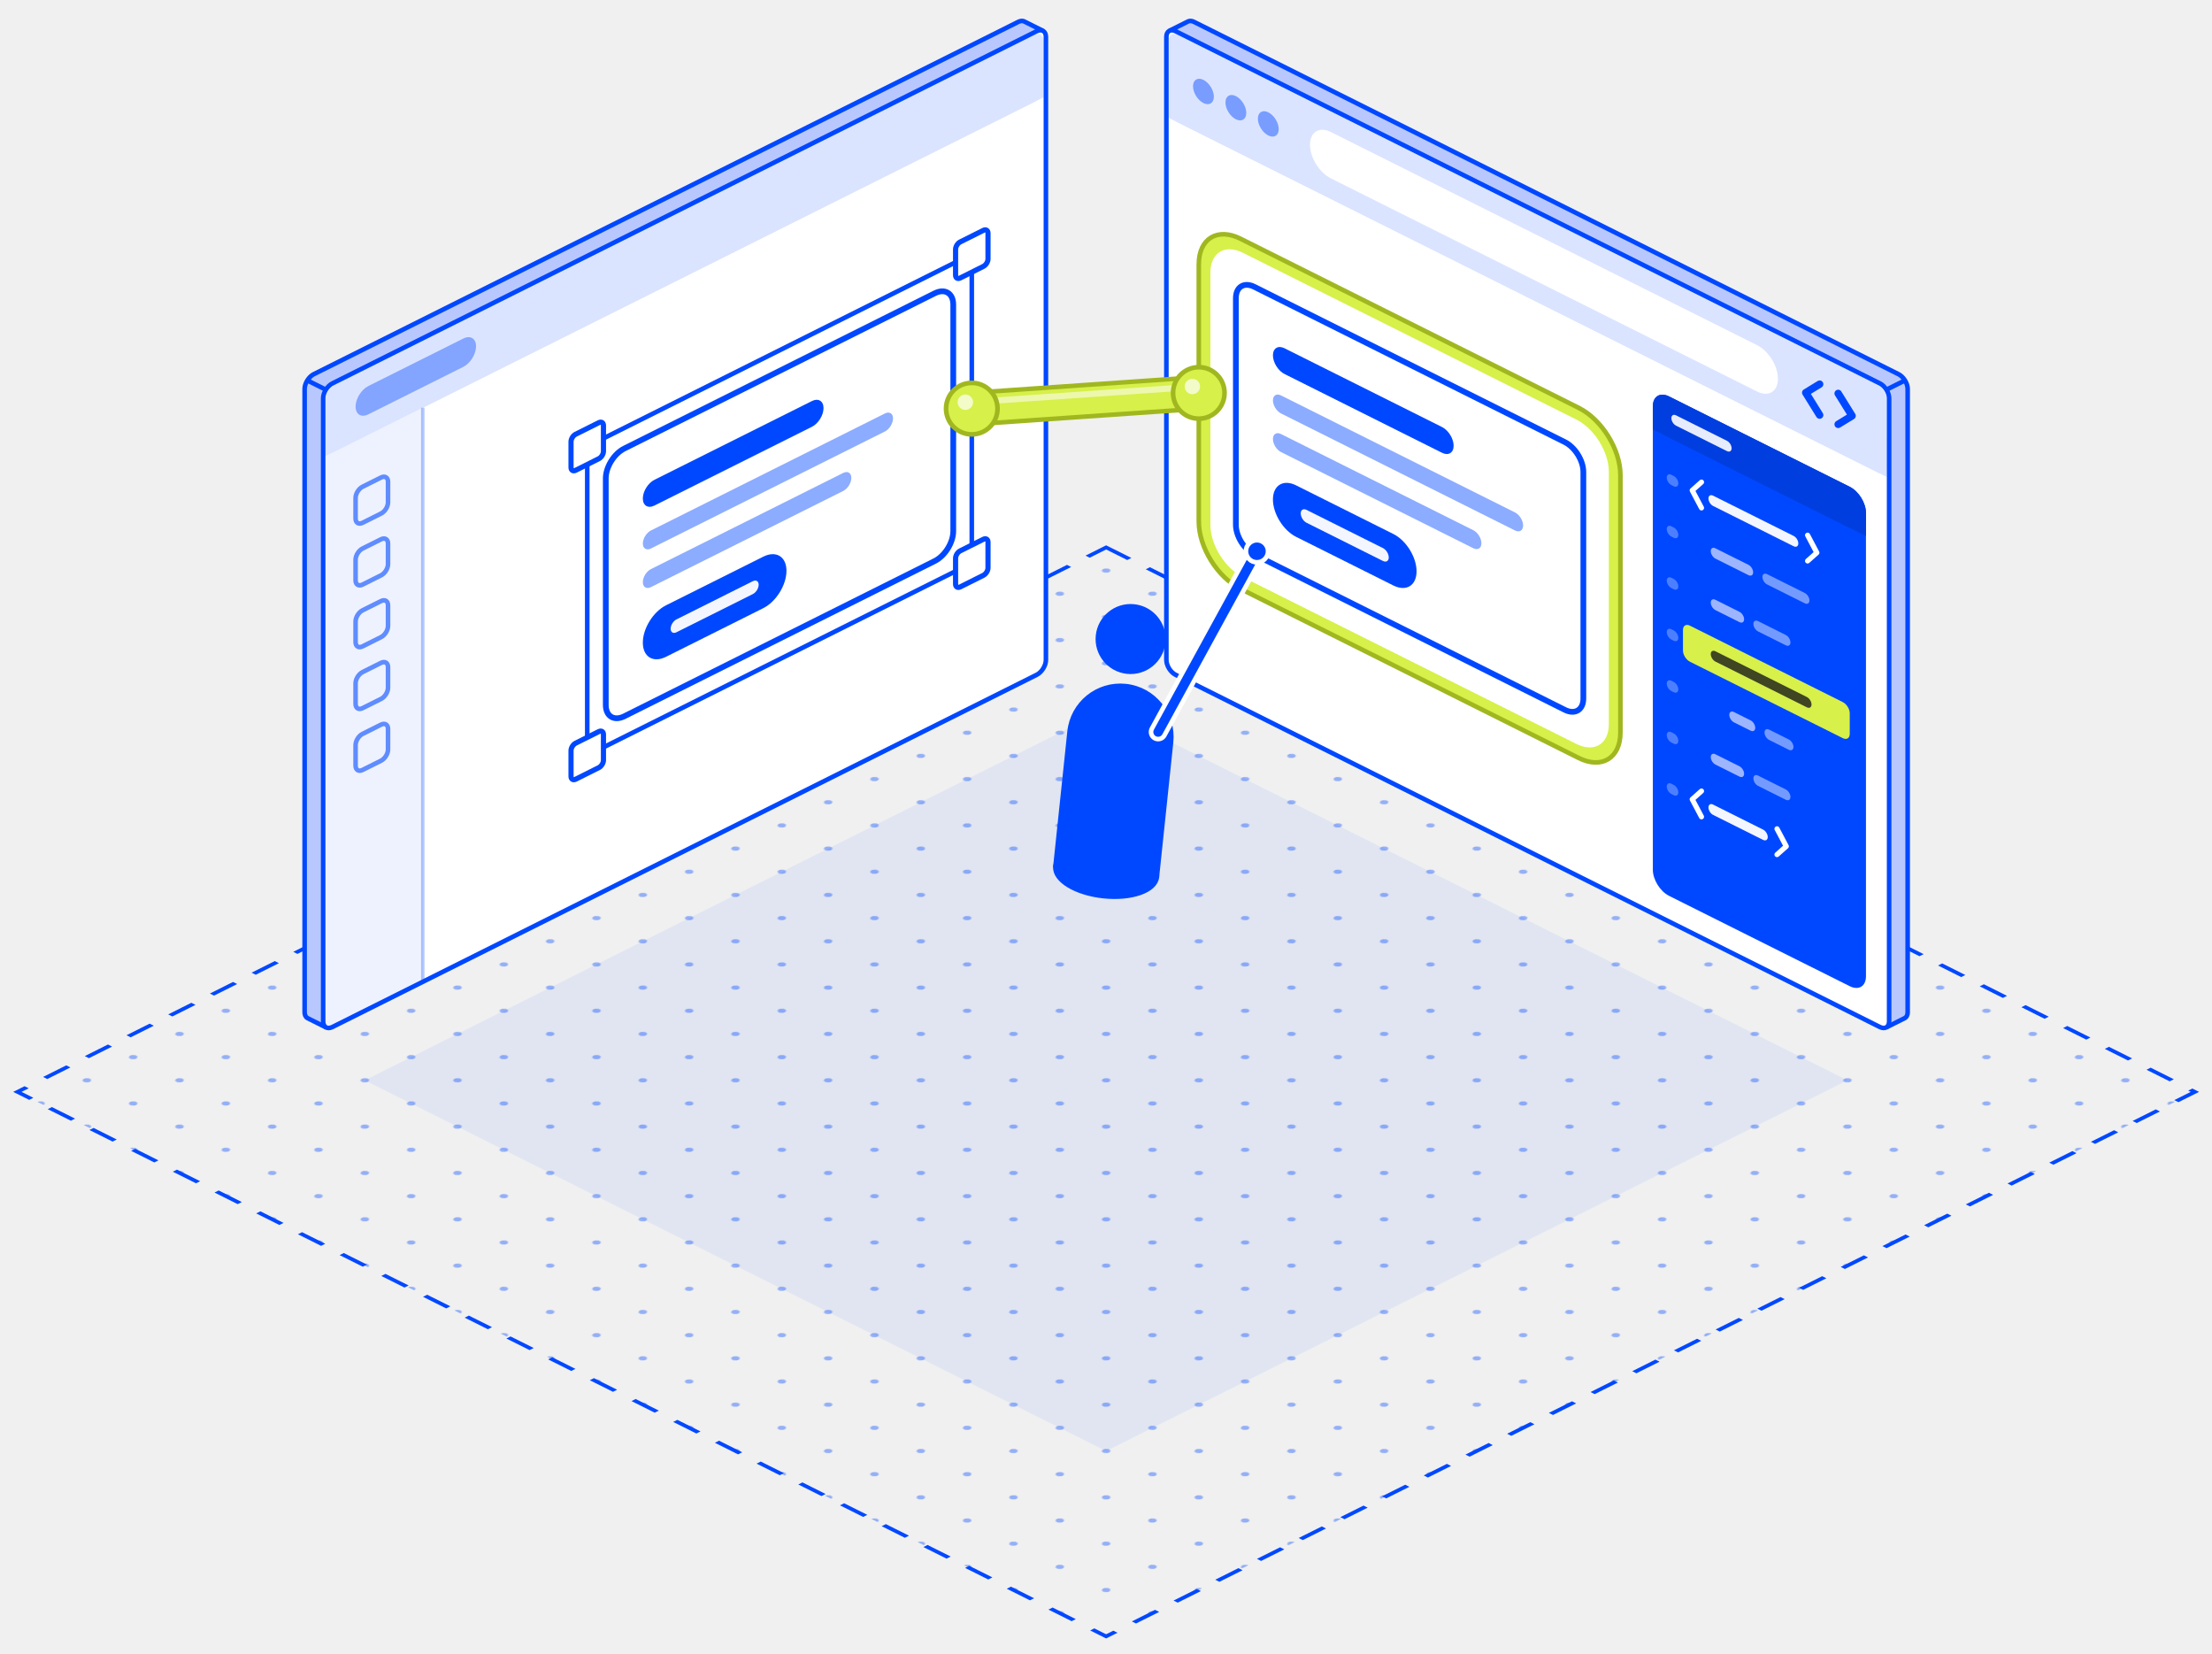
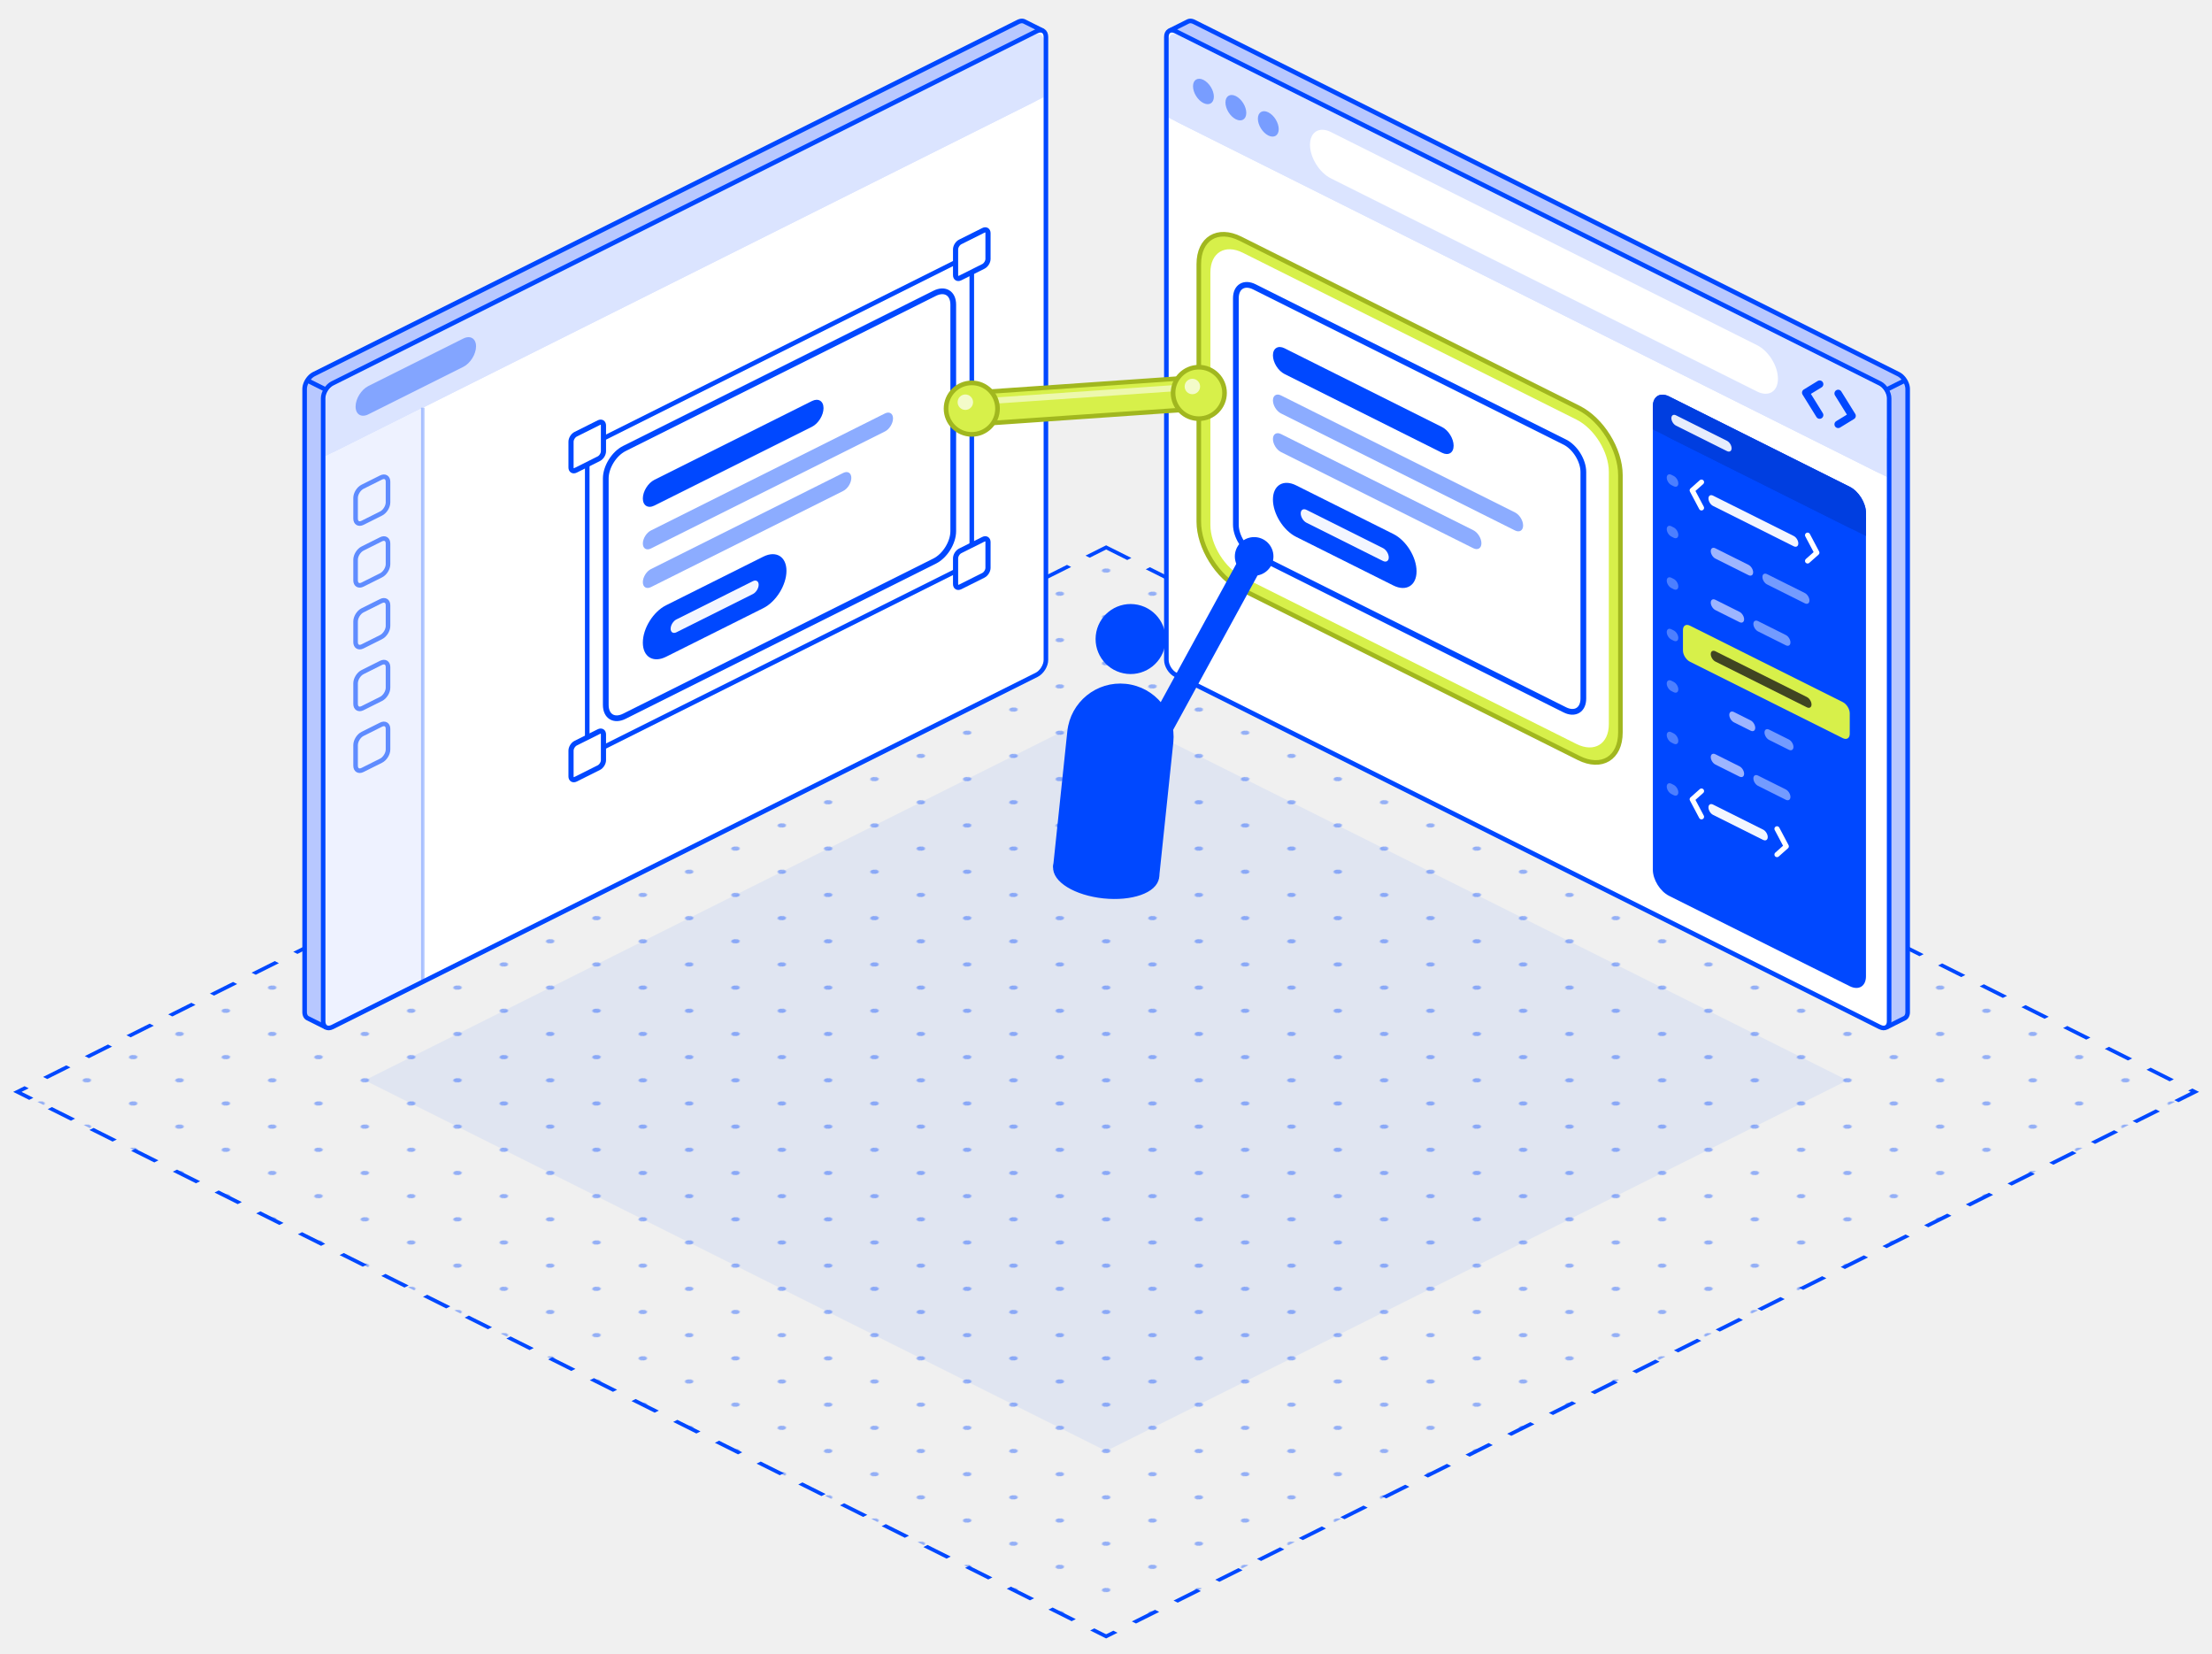
<svg xmlns="http://www.w3.org/2000/svg" width="772" height="577" viewBox="24.1 133.3 771.7 576.8" role="img" aria-label="Isometric illustration for Design Engineering. Two upright screens meet at a corner like the inside of an open box, over a dotted floor. The left one is a design tool with a layers list and, on its canvas, a card selected with handles at its corners. The right one is a browser showing the same card, running, ringed in lime with space around it, and beside it a blue code panel with a dark top strip: the same card written as code, with one line in lime. A short lime rod joins the two cards, with a small gap between the two screens at the corner. A solid blue Tcules person stands at the corner between them, leaning toward the browser with a fingertip on the running card." style="display: block">
  <style>.sm rect,.sm path,.sm circle{vector-effect:non-scaling-stroke}</style>
  <g transform="translate(410 410) scale(0.898) translate(-410.0 -359.5)">
    <defs>
      <pattern id="floorDots" width="20" height="20" patternUnits="userSpaceOnUse">
        <circle cx="10" cy="10" r="1.3" fill="#0048FF" fill-opacity="0.38" />
      </pattern>
      <linearGradient id="bodyShade" x1="0" y1="0" x2="1" y2="0">
        <stop offset="0" stop-color="#FFFFFF" />
        <stop offset="0.45" stop-color="#FFFFFF" />
        <stop offset="1" stop-color="#B8C8FF" />
      </linearGradient>
      <radialGradient id="headShade" cx="0.38" cy="0.32" r="0.75">
        <stop offset="0" stop-color="#FFFFFF" />
        <stop offset="0.55" stop-color="#EEF2FF" />
        <stop offset="1" stop-color="#B8C8FF" />
      </radialGradient>
    </defs>
    <g transform="matrix(0.9 0.45 -0.9 0.45 410.0 264.0)">
      <rect width="470" height="470" fill="url(#floorDots)" />
      <rect width="470" height="470" fill="none" stroke="#0048FF" stroke-width="1.8" stroke-dasharray="10 8" />
      <rect x="70" y="70" width="320" height="320" fill="#0048FF" fill-opacity="0.07" />
    </g>
    <g class="sm" transform="matrix(0.9 -0.45 0 1 98.6 198.5)">
      <rect width="312" height="250" rx="4" fill="#B8C8FF" />
    </g>
    <g class="sm" transform="matrix(0.9 -0.45 0 1 99.1 198.7)">
      <rect width="312" height="250" rx="4" fill="#B8C8FF" />
    </g>
    <g class="sm" transform="matrix(0.9 -0.45 0 1 99.5 199.0)">
      <rect width="312" height="250" rx="4" fill="#B8C8FF" />
    </g>
    <g class="sm" transform="matrix(0.9 -0.45 0 1 100.0 199.2)">
      <rect width="312" height="250" rx="4" fill="#B8C8FF" />
    </g>
    <g class="sm" transform="matrix(0.9 -0.45 0 1 100.4 199.4)">
      <rect width="312" height="250" rx="4" fill="#B8C8FF" />
    </g>
    <g class="sm" transform="matrix(0.9 -0.45 0 1 100.9 199.6)">
      <rect width="312" height="250" rx="4" fill="#B8C8FF" />
    </g>
    <g class="sm" transform="matrix(0.9 -0.45 0 1 101.3 199.9)">
      <rect width="312" height="250" rx="4" fill="#B8C8FF" />
    </g>
    <g class="sm" transform="matrix(0.9 -0.45 0 1 101.8 200.1)">
      <rect width="312" height="250" rx="4" fill="#B8C8FF" />
    </g>
    <g class="sm" transform="matrix(0.9 -0.45 0 1 102.2 200.3)">
      <rect width="312" height="250" rx="4" fill="#B8C8FF" />
    </g>
    <g class="sm" transform="matrix(0.9 -0.45 0 1 102.7 200.5)">
      <rect width="312" height="250" rx="4" fill="#B8C8FF" />
    </g>
    <g class="sm" transform="matrix(0.9 -0.45 0 1 103.1 200.8)">
      <rect width="312" height="250" rx="4" fill="#B8C8FF" />
    </g>
    <g class="sm" transform="matrix(0.9 -0.45 0 1 103.6 201.0)">
      <rect width="312" height="250" rx="4" fill="#B8C8FF" />
    </g>
    <g class="sm" transform="matrix(0.9 -0.45 0 1 104.0 201.2)">
      <rect width="312" height="250" rx="4" fill="#B8C8FF" />
    </g>
    <g class="sm" transform="matrix(0.9 -0.45 0 1 104.5 201.4)">
      <rect width="312" height="250" rx="4" fill="#B8C8FF" />
    </g>
    <g class="sm" transform="matrix(0.9 -0.45 0 1 104.9 201.7)">
      <rect width="312" height="250" rx="4" fill="#B8C8FF" />
    </g>
    <g class="sm" transform="matrix(0.9 -0.45 0 1 105.4 201.9)">
      <rect width="312" height="250" rx="4" fill="#B8C8FF" />
    </g>
    <path d="M106.99 450.48 L99.79 446.88 L99.62 446.78 L99.47 446.67 L99.32 446.54 L99.19 446.40 L99.07 446.24 L98.96 446.06 L98.87 445.88 L98.79 445.67 L98.72 445.46 L98.67 445.24 L98.63 445.00 L98.61 444.75 L98.60 444.50 L98.60 202.50 L98.61 202.23 L98.63 201.96 L98.67 201.69 L98.72 201.40 L98.79 201.12 L98.87 200.83 L98.97 200.55 L99.08 200.26 L99.21 199.97 L99.34 199.69 L99.49 199.42 L99.65 199.14 L99.83 198.88 L100.01 198.62 L100.20 198.37 L100.40 198.14 L100.61 197.91 L100.82 197.69 L101.04 197.49 L101.27 197.30 L101.50 197.13 L101.73 196.97 L101.96 196.83 L102.20 196.70 L375.80 59.90 L376.02 59.80 L376.24 59.71 L376.46 59.64 L376.67 59.58 L376.88 59.54 L377.09 59.52 L377.29 59.51 L377.49 59.52 L377.68 59.55 L377.86 59.59 L378.04 59.65 L378.21 59.72 L385.41 63.32" fill="none" stroke="#0048FF" stroke-width="1.60" vector-effect="non-scaling-stroke" stroke-linecap="butt" stroke-linejoin="round" data-polish="slab-outline" />
    <path d="M106.85 202.74 L99.65 199.14" fill="none" stroke="#0048FF" stroke-width="1.60" vector-effect="non-scaling-stroke" stroke-linecap="butt" stroke-linejoin="round" data-polish="slab-crease" />
    <g class="sm" transform="matrix(0.9 -0.45 0 1 105.8 202.1)">
      <rect width="312" height="250" rx="4" fill="#FFFFFF" stroke-width="1.6" />
      <rect x="1" y="1" width="310" height="26" rx="4" fill="#DBE4FF" />
      <rect x="1" y="16" width="310" height="11" fill="#DBE4FF" />
      <rect x="14" y="8" width="52" height="11" rx="5.5" fill="#0048FF" fill-opacity="0.4" />
      <rect x="1" y="27" width="42" height="222" fill="#EEF2FF" />
      <path d="M43 27 V250" stroke="#0048FF" stroke-opacity="0.3" stroke-width="1.2" />
      <rect x="14" y="46" width="14" height="14" rx="3" fill="none" stroke="#0048FF" stroke-opacity="0.6" stroke-width="1.6" />
      <rect x="14" y="70" width="14" height="14" rx="3" fill="none" stroke="#0048FF" stroke-opacity="0.6" stroke-width="1.6" />
      <rect x="14" y="94" width="14" height="14" rx="3" fill="none" stroke="#0048FF" stroke-opacity="0.6" stroke-width="1.6" />
      <rect x="14" y="118" width="14" height="14" rx="3" fill="none" stroke="#0048FF" stroke-opacity="0.6" stroke-width="1.6" />
      <rect x="14" y="142" width="14" height="14" rx="3" fill="none" stroke="#0048FF" stroke-opacity="0.6" stroke-width="1.6" />
      <rect x="122" y="82" width="150" height="104" rx="8" fill="#FFFFFF" stroke="#0048FF" stroke-width="2" />
      <rect x="138.0" y="100.0" width="78.0" height="10.0" rx="5.00" fill="#0048FF" fill-opacity="1" />
      <rect x="138.0" y="119.0" width="108.0" height="7.0" rx="3.50" fill="#0048FF" fill-opacity="0.45" />
      <rect x="138.0" y="134.0" width="90.0" height="7.0" rx="3.50" fill="#0048FF" fill-opacity="0.45" />
      <rect x="138" y="151" width="62" height="20" rx="10" fill="#0048FF" />
      <rect x="150.0" y="158.5" width="38.0" height="5.0" rx="2.50" fill="#FFFFFF" fill-opacity="0.95" />
      <rect x="114" y="74" width="166" height="120" fill="none" stroke="#0048FF" stroke-width="1.6" />
      <rect x="107" y="67" width="14" height="14" rx="2" fill="#FFFFFF" stroke="#0048FF" stroke-width="1.8" />
      <rect x="273" y="67" width="14" height="14" rx="2" fill="#FFFFFF" stroke="#0048FF" stroke-width="1.8" />
      <rect x="107" y="187" width="14" height="14" rx="2" fill="#FFFFFF" stroke="#0048FF" stroke-width="1.8" />
      <rect x="273" y="187" width="14" height="14" rx="2" fill="#FFFFFF" stroke="#0048FF" stroke-width="1.8" />
      <rect width="312" height="250" rx="4" stroke="#0048FF" stroke-width="1.60" data-i="20" fill="none" vector-effect="non-scaling-stroke" data-polish="front-outline" />
    </g>
    <g class="sm" transform="matrix(0.9 0.45 0 1 440.6 58.1)">
      <rect width="312" height="250" rx="4" fill="#B8C8FF" />
    </g>
    <g class="sm" transform="matrix(0.9 0.45 0 1 440.1 58.3)">
      <rect width="312" height="250" rx="4" fill="#B8C8FF" />
    </g>
    <g class="sm" transform="matrix(0.9 0.45 0 1 439.7 58.5)">
      <rect width="312" height="250" rx="4" fill="#B8C8FF" />
    </g>
    <g class="sm" transform="matrix(0.9 0.45 0 1 439.2 58.8)">
      <rect width="312" height="250" rx="4" fill="#B8C8FF" />
    </g>
    <g class="sm" transform="matrix(0.9 0.45 0 1 438.8 59.0)">
      <rect width="312" height="250" rx="4" fill="#B8C8FF" />
    </g>
    <g class="sm" transform="matrix(0.9 0.45 0 1 438.3 59.2)">
      <rect width="312" height="250" rx="4" fill="#B8C8FF" />
    </g>
    <g class="sm" transform="matrix(0.9 0.45 0 1 437.9 59.4)">
      <rect width="312" height="250" rx="4" fill="#B8C8FF" />
    </g>
    <g class="sm" transform="matrix(0.9 0.45 0 1 437.4 59.7)">
      <rect width="312" height="250" rx="4" fill="#B8C8FF" />
    </g>
    <g class="sm" transform="matrix(0.9 0.45 0 1 437.0 59.9)">
      <rect width="312" height="250" rx="4" fill="#B8C8FF" />
    </g>
    <g class="sm" transform="matrix(0.9 0.45 0 1 436.5 60.1)">
      <rect width="312" height="250" rx="4" fill="#B8C8FF" />
    </g>
    <g class="sm" transform="matrix(0.9 0.45 0 1 436.1 60.3)">
      <rect width="312" height="250" rx="4" fill="#B8C8FF" />
    </g>
    <g class="sm" transform="matrix(0.9 0.45 0 1 435.6 60.6)">
      <rect width="312" height="250" rx="4" fill="#B8C8FF" />
    </g>
    <g class="sm" transform="matrix(0.9 0.45 0 1 435.2 60.8)">
      <rect width="312" height="250" rx="4" fill="#B8C8FF" />
    </g>
    <g class="sm" transform="matrix(0.9 0.45 0 1 434.8 61.0)">
      <rect width="312" height="250" rx="4" fill="#B8C8FF" />
    </g>
    <g class="sm" transform="matrix(0.9 0.45 0 1 434.3 61.2)">
      <rect width="312" height="250" rx="4" fill="#B8C8FF" />
    </g>
    <g class="sm" transform="matrix(0.9 0.45 0 1 433.8 61.5)">
      <rect width="312" height="250" rx="4" fill="#B8C8FF" />
    </g>
    <path d="M434.59 63.32 L441.79 59.72 L441.96 59.65 L442.14 59.59 L442.32 59.55 L442.51 59.52 L442.71 59.51 L442.91 59.52 L443.12 59.54 L443.33 59.58 L443.54 59.64 L443.76 59.71 L443.98 59.80 L444.20 59.90 L717.80 196.70 L718.04 196.83 L718.27 196.97 L718.50 197.13 L718.73 197.30 L718.96 197.49 L719.18 197.69 L719.39 197.91 L719.60 198.14 L719.80 198.37 L719.99 198.62 L720.17 198.88 L720.35 199.14 L720.51 199.42 L720.66 199.69 L720.79 199.97 L720.92 200.26 L721.03 200.55 L721.13 200.83 L721.21 201.12 L721.28 201.40 L721.33 201.69 L721.37 201.96 L721.39 202.23 L721.40 202.50 L721.40 444.50 L721.39 444.75 L721.37 445.00 L721.33 445.24 L721.28 445.46 L721.21 445.67 L721.13 445.88 L721.04 446.06 L720.93 446.24 L720.81 446.40 L720.68 446.54 L720.53 446.67 L720.38 446.78 L720.21 446.88 L713.01 450.48" fill="none" stroke="#0048FF" stroke-width="1.60" vector-effect="non-scaling-stroke" stroke-linecap="butt" stroke-linejoin="round" data-polish="slab-outline" />
    <path d="M713.15 202.74 L720.35 199.14" fill="none" stroke="#0048FF" stroke-width="1.60" vector-effect="non-scaling-stroke" stroke-linecap="butt" stroke-linejoin="round" data-polish="slab-crease" />
    <g class="sm" transform="matrix(0.9 0.45 0 1 433.4 61.7)">
      <rect width="312" height="250" rx="4" fill="#FFFFFF" stroke-width="1.6" />
      <rect x="1" y="1" width="310" height="34" rx="4" fill="#DBE4FF" />
      <rect x="1" y="20" width="310" height="15" fill="#DBE4FF" />
      <circle cx="16" cy="18" r="4.5" fill="#0048FF" fill-opacity="0.45" />
      <circle cx="30" cy="18" r="4.5" fill="#0048FF" fill-opacity="0.45" />
      <circle cx="44" cy="18" r="4.5" fill="#0048FF" fill-opacity="0.45" />
      <rect x="62" y="9" width="202" height="18" rx="9" fill="#FFFFFF" />
      <path d="M282 12 l-6 6 l6 6 M290 12 l6 6 l-6 6" fill="none" stroke="#0048FF" stroke-width="2.6" stroke-linecap="round" stroke-linejoin="round" />
      <rect x="14" y="68" width="182" height="136" rx="18" fill="#D7F04A" stroke="#A1B71F" stroke-width="1.6" />
      <rect x="19" y="73" width="172" height="126" rx="14" fill="#FFFFFF" />
      <rect x="30" y="84" width="150" height="104" rx="8" fill="#FFFFFF" stroke="#0048FF" stroke-width="2" />
      <rect x="46.0" y="102.0" width="78.0" height="10.0" rx="5.00" fill="#0048FF" fill-opacity="1" />
      <rect x="46.0" y="121.0" width="108.0" height="7.0" rx="3.50" fill="#0048FF" fill-opacity="0.45" />
      <rect x="46.0" y="136.0" width="90.0" height="7.0" rx="3.50" fill="#0048FF" fill-opacity="0.45" />
      <rect x="46" y="153" width="62" height="20" rx="10" fill="#0048FF" />
      <rect x="58.0" y="160.5" width="38.0" height="5.0" rx="2.50" fill="#FFFFFF" fill-opacity="0.95" />
      <rect x="210" y="46" width="92" height="194" rx="7" fill="#0048FF" />
      <rect x="210" y="46" width="92" height="16" rx="7" fill="#003EE0" />
      <rect x="210" y="55" width="92" height="7" fill="#003EE0" />
      <rect x="218.0" y="52.0" width="26.0" height="4.0" rx="2.00" fill="#FFFFFF" fill-opacity="0.9" />
      <rect x="216" y="76" width="5" height="4" rx="2" fill="#FFFFFF" fill-opacity="0.3" />
      <path d="M231 73 l-4 5 l4 5" fill="none" stroke="#FFFFFF" stroke-width="1.8" stroke-linecap="round" stroke-linejoin="round" />
      <rect x="234.0" y="76.0" width="38.8" height="4.0" rx="2.00" fill="#FFFFFF" fill-opacity="0.95" />
      <path d="M276.8 73 l4 5 l-4 5" fill="none" stroke="#FFFFFF" stroke-width="1.8" stroke-linecap="round" stroke-linejoin="round" />
      <rect x="216" y="96" width="5" height="4" rx="2" fill="#FFFFFF" fill-opacity="0.3" />
      <rect x="235.0" y="96.0" width="18.3" height="4.0" rx="2.00" fill="#B8C8FF" fill-opacity="0.85" />
      <rect x="257.3" y="96.0" width="20.3" height="4.0" rx="2.00" fill="#FFFFFF" fill-opacity="0.45" />
      <rect x="216" y="116" width="5" height="4" rx="2" fill="#FFFFFF" fill-opacity="0.3" />
      <rect x="235.0" y="116.0" width="14.4" height="4.0" rx="2.00" fill="#B8C8FF" fill-opacity="0.85" />
      <rect x="253.4" y="116.0" width="16.0" height="4.0" rx="2.00" fill="#FFFFFF" fill-opacity="0.45" />
      <rect x="216" y="136" width="5" height="4" rx="2" fill="#FFFFFF" fill-opacity="0.3" />
      <rect x="223" y="131" width="72" height="14" rx="3" fill="#D7F04A" />
      <rect x="235.0" y="136.0" width="43.5" height="4.0" rx="2.00" fill="#1B1B18" fill-opacity="0.8" />
      <rect x="216" y="156" width="5" height="4" rx="2" fill="#FFFFFF" fill-opacity="0.3" />
      <rect x="243.0" y="156.0" width="11.2" height="4.0" rx="2.00" fill="#B8C8FF" fill-opacity="0.85" />
      <rect x="258.2" y="156.0" width="12.5" height="4.0" rx="2.00" fill="#FFFFFF" fill-opacity="0.45" />
      <rect x="216" y="176" width="5" height="4" rx="2" fill="#FFFFFF" fill-opacity="0.3" />
      <rect x="235.0" y="176.0" width="14.4" height="4.0" rx="2.00" fill="#B8C8FF" fill-opacity="0.85" />
      <rect x="253.4" y="176.0" width="16.0" height="4.0" rx="2.00" fill="#FFFFFF" fill-opacity="0.45" />
      <rect x="216" y="196" width="5" height="4" rx="2" fill="#FFFFFF" fill-opacity="0.3" />
      <path d="M231 193 l-4 5 l4 5" fill="none" stroke="#FFFFFF" stroke-width="1.8" stroke-linecap="round" stroke-linejoin="round" />
      <rect x="234.0" y="196.0" width="25.6" height="4.0" rx="2.00" fill="#FFFFFF" fill-opacity="0.95" />
      <path d="M263.6 193 l4 5 l-4 5" fill="none" stroke="#FFFFFF" stroke-width="1.8" stroke-linecap="round" stroke-linejoin="round" />
      <rect width="312" height="250" rx="4" stroke="#0048FF" stroke-width="1.60" data-i="58" fill="none" vector-effect="non-scaling-stroke" data-polish="front-outline" />
    </g>
    <path d="M357.8 210.1 L446.0 204.0" stroke="#A1B71F" stroke-width="14" stroke-linecap="round" />
    <path d="M357.8 210.1 L446.0 204.0" stroke="#D7F04A" stroke-width="10.5" stroke-linecap="round" />
    <path d="M357.8 207.6 L446.0 201.5" stroke="#FFFFFF" stroke-opacity="0.55" stroke-width="2.4" stroke-linecap="round" />
    <circle cx="357.8" cy="210.1" r="10" fill="#D7F04A" stroke="#A1B71F" stroke-width="1.8" />
    <circle cx="355.3" cy="207.6" r="3" fill="#FFFFFF" fill-opacity="0.7" />
    <circle cx="446.0" cy="204.0" r="10" fill="#D7F04A" stroke="#A1B71F" stroke-width="1.8" />
    <circle cx="443.5" cy="201.5" r="3" fill="#FFFFFF" fill-opacity="0.7" />
    <g transform="rotate(6 410.0 390.0)">
      <path d="M390.4 390.0 V337.3 A19.6 19.6 0 0 1 429.6 337.3 V390.0 Z" fill="#0048FF" stroke="#0048FF" stroke-width="2.2" stroke-linejoin="round" />
      <ellipse cx="410.0" cy="390.0" rx="19.6" ry="9.3" fill="#0048FF" stroke="#0048FF" stroke-width="2.2" />
      <circle cx="410.0" cy="299.1" r="13.6" fill="#0048FF" />
    </g>
-     <path d="M430.2 335.7 L468.6 265.5" stroke="#FFFFFF" stroke-width="7.3" stroke-linecap="round" />
-     <path d="M430.2 335.7 L468.6 265.5" stroke="#0048FF" stroke-width="3.74" stroke-linecap="round" />
-     <circle cx="468.6" cy="265.5" r="4.3" fill="#0048FF" stroke="#FFFFFF" stroke-width="1.8" />
+     <path d="M424.0 347.1 L467.5 267.5" stroke="#0048FF" stroke-width="9.4" stroke-linecap="round" />
+     <circle cx="467.5" cy="267.5" r="7.5" fill="#0048FF" />
  </g>
</svg>
